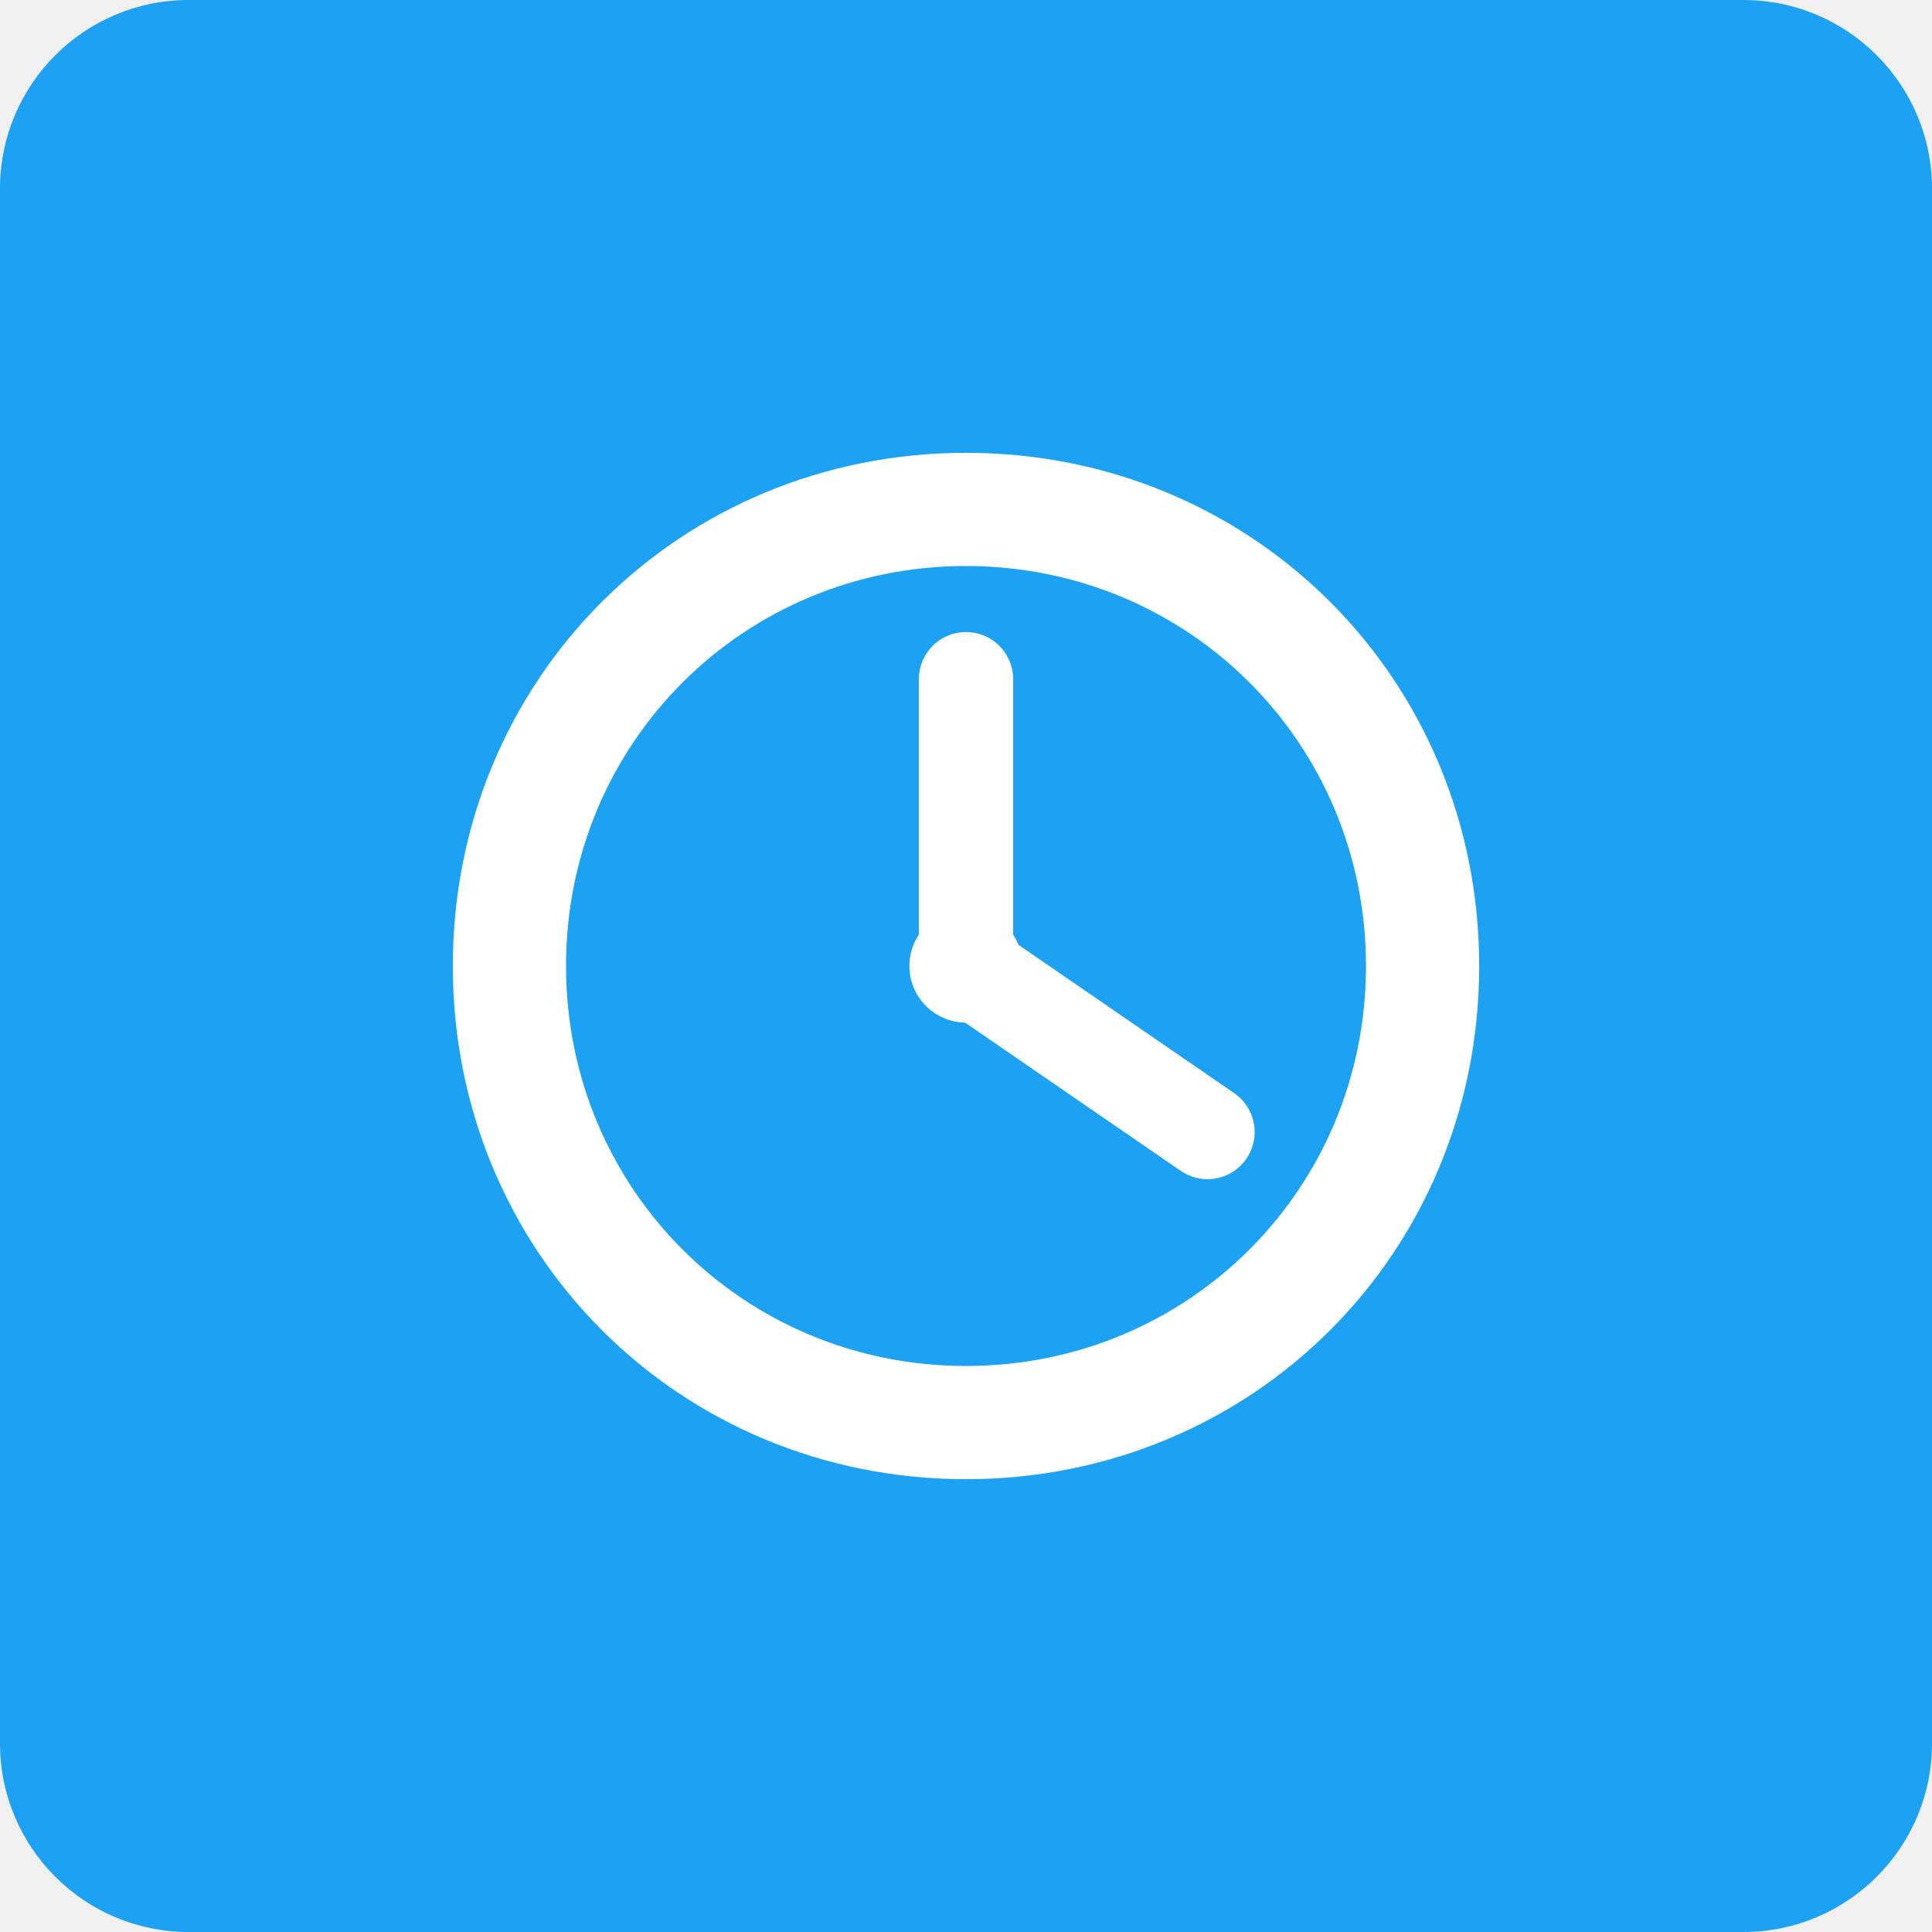
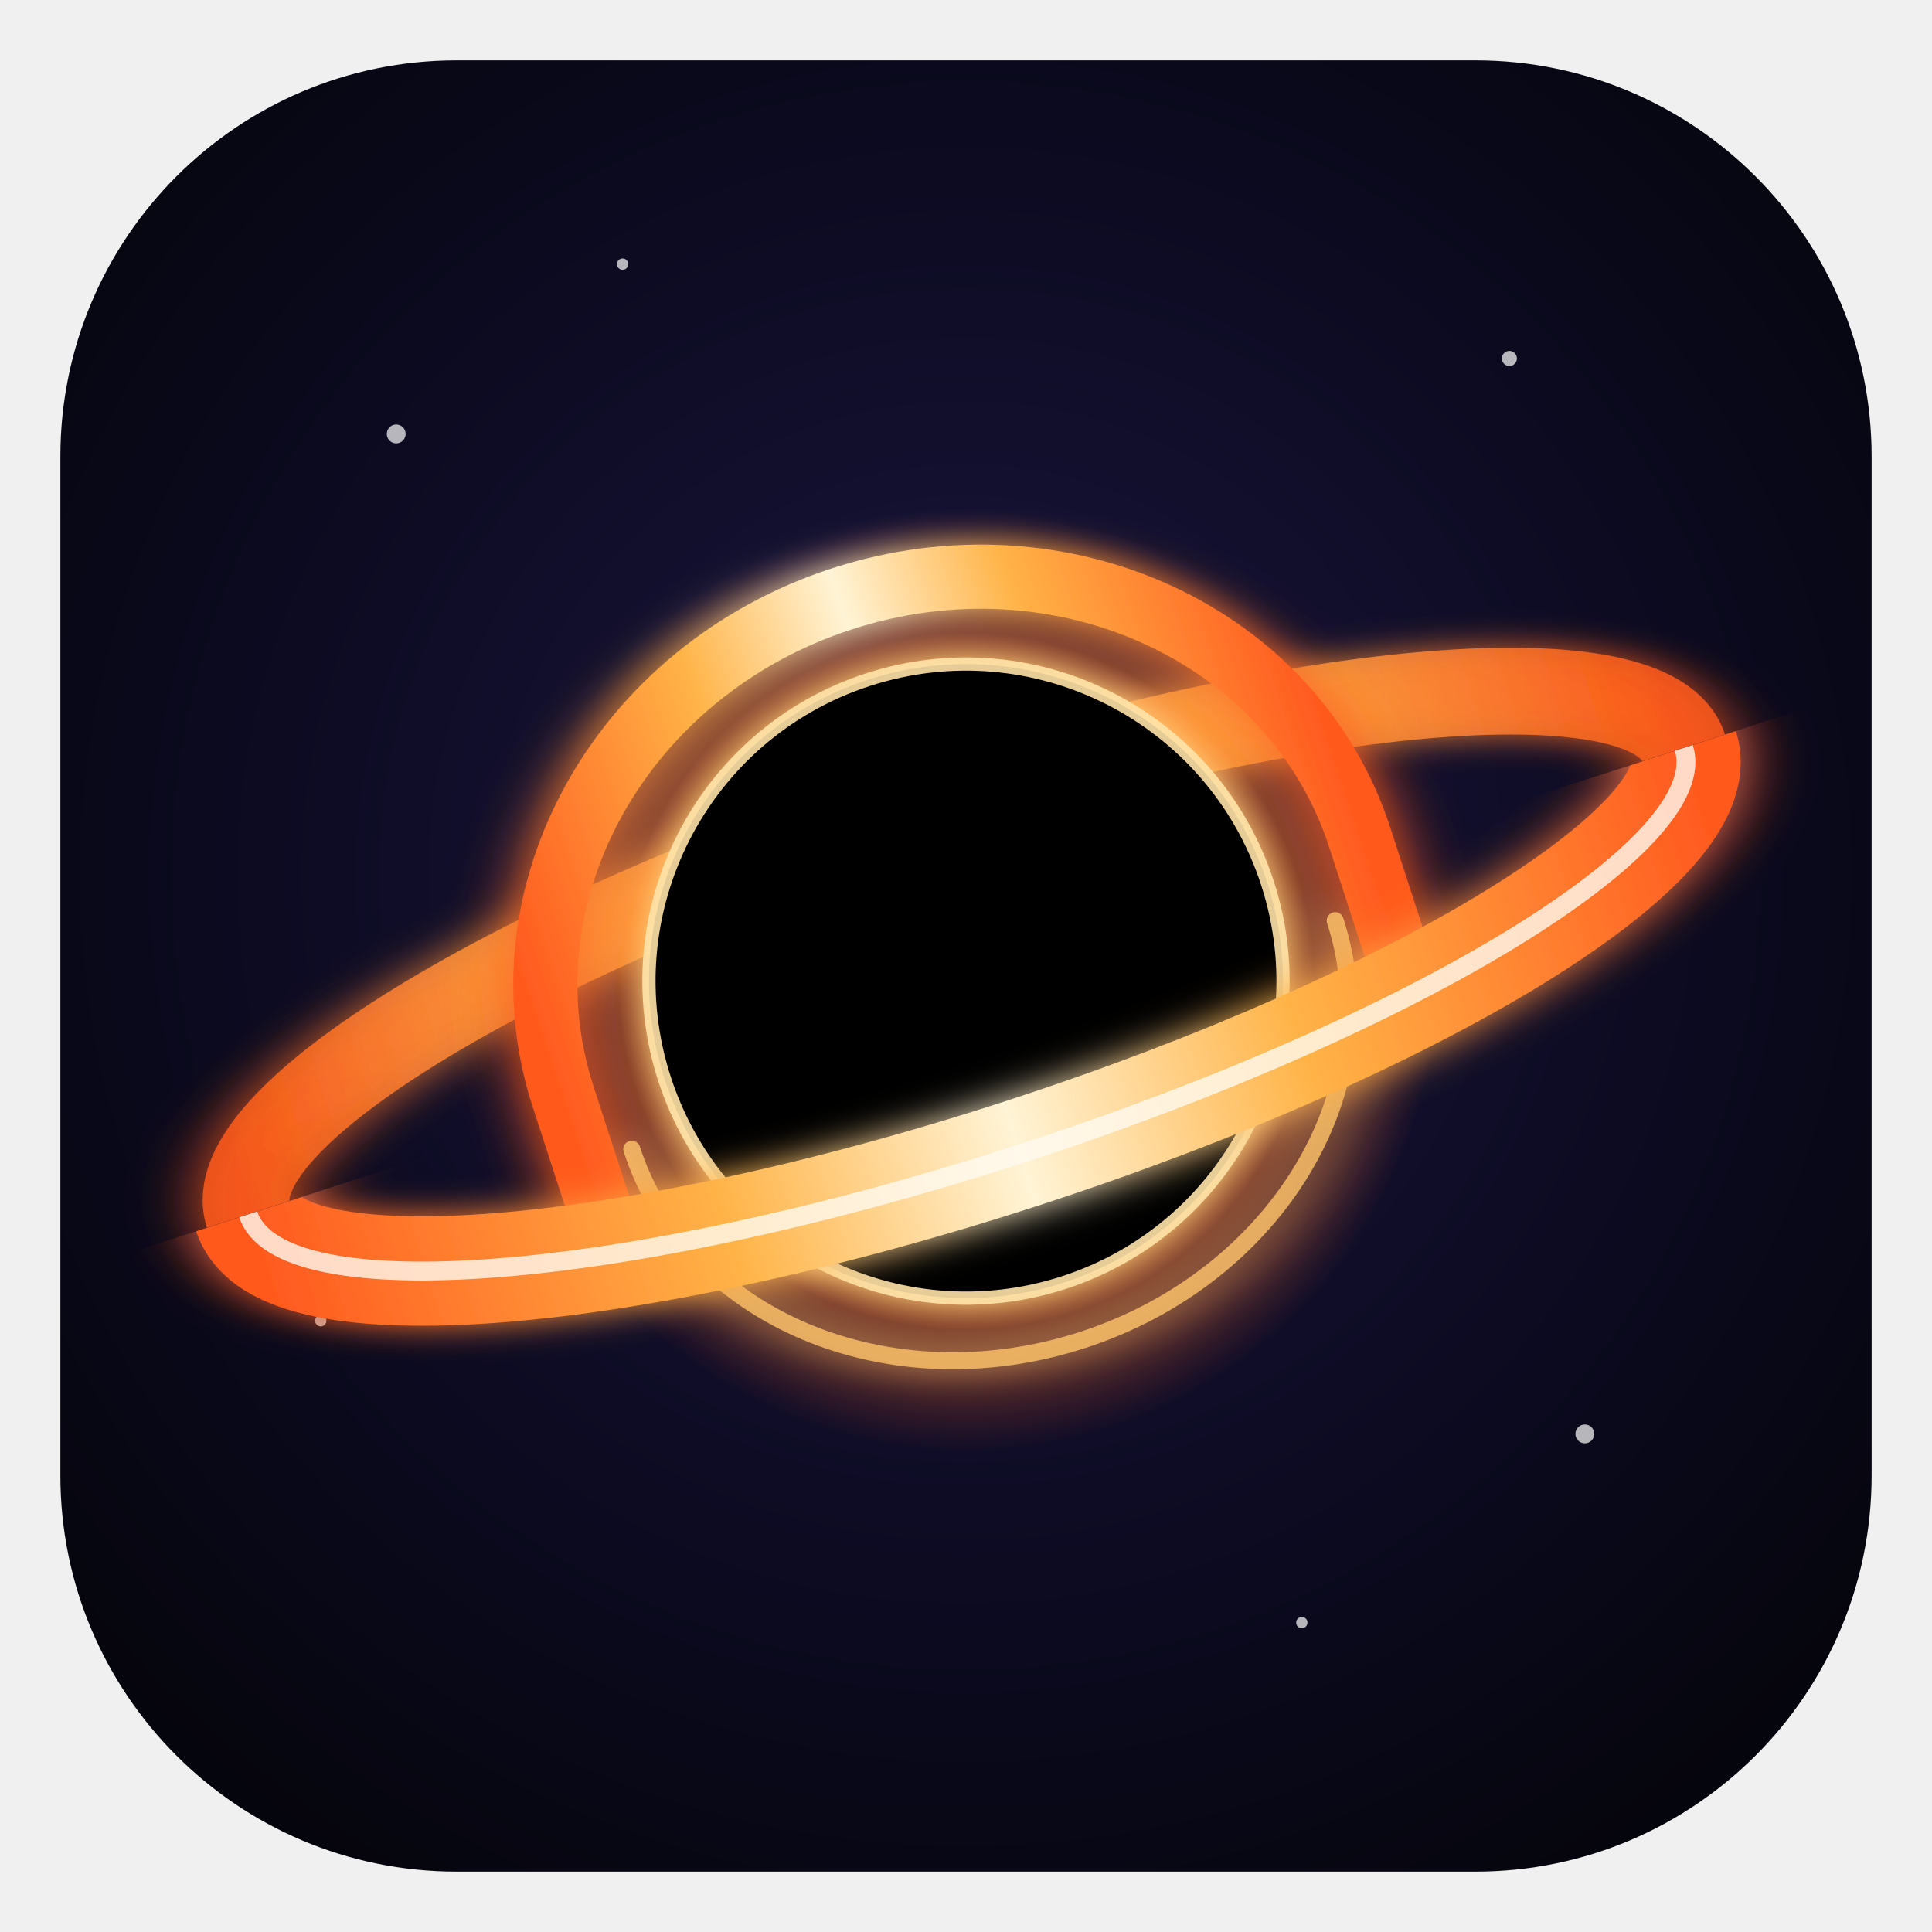
- <svg xmlns="http://www.w3.org/2000/svg" width="512" height="512" viewBox="0 0 512 512">
-   <rect width="512" height="512" rx="50" fill="#1DA1F2" />
-   <path d="M256 120 C 180 120, 120 180, 120 256 C 120 332, 180 392, 256 392 C 332 392, 392 332, 392 256 C 392 180, 332 120, 256 120 Z M 256 150 C 315 150, 362 197, 362 256 C 362 315, 315 362, 256 362 C 197 362, 150 315, 150 256 C 150 197, 197 150, 256 150 Z" fill="white" />
-   <path d="M256 180 L 256 256 L 320 300" stroke="white" stroke-width="25" stroke-linecap="round" fill="none" />
-   <circle cx="256" cy="256" r="15" fill="white" />
+ <svg xmlns="http://www.w3.org/2000/svg" viewBox="0 0 1024 1024" width="1024" height="1024">
+   <defs>
+     <radialGradient id="bg" cx="50%" cy="45%" r="70%">
+       <stop offset="0" stop-color="#1b1640" />
+       <stop offset="0.6" stop-color="#0b0a1f" />
+       <stop offset="1" stop-color="#040409" />
+     </radialGradient>
+     <linearGradient id="disk" x1="0" y1="0" x2="1" y2="0">
+       <stop offset="0" stop-color="#ff5a1f" />
+       <stop offset="0.3" stop-color="#ffb347" />
+       <stop offset="0.5" stop-color="#fff4d6" />
+       <stop offset="0.7" stop-color="#ffb347" />
+       <stop offset="1" stop-color="#ff5a1f" />
+     </linearGradient>
+     <radialGradient id="halo" cx="50%" cy="50%" r="50%">
+       <stop offset="0.55" stop-color="#ff9b3d" stop-opacity="0" />
+       <stop offset="0.66" stop-color="#ffd27a" stop-opacity="0.95" />
+       <stop offset="0.74" stop-color="#ff7a2e" stop-opacity="0.45" />
+       <stop offset="1" stop-color="#ff5a1f" stop-opacity="0" />
+     </radialGradient>
+     <filter id="glow" x="-30%" y="-30%" width="160%" height="160%">
+       <feGaussianBlur stdDeviation="14" result="b" />
+       <feMerge>
+         <feMergeNode in="b" />
+         <feMergeNode in="SourceGraphic" />
+       </feMerge>
+     </filter>
+     <clipPath id="front">
+       <rect x="-600" y="0" width="1200" height="600" />
+     </clipPath>
+     <clipPath id="back">
+       <rect x="-600" y="-600" width="1200" height="600" />
+     </clipPath>
+   </defs>
+   <rect x="32" y="32" width="960" height="960" rx="210" fill="url(#bg)" />
+   <g fill="#fff" opacity="0.7">
+     <circle cx="210" cy="230" r="5" />
+     <circle cx="800" cy="190" r="4" />
+     <circle cx="840" cy="760" r="5" />
+     <circle cx="170" cy="700" r="3" />
+     <circle cx="690" cy="860" r="3" />
+     <circle cx="330" cy="140" r="3" />
+   </g>
+   <g transform="translate(512 520) rotate(-18)">
+     <g clip-path="url(#back)" filter="url(#glow)">
+       <ellipse rx="400" ry="96" fill="none" stroke="url(#disk)" stroke-width="46" opacity="0.85" />
+     </g>
+     <circle r="250" fill="url(#halo)" />
+     <g filter="url(#glow)">
+       <path d="M -222 70 L -222 -8 A 222 205 0 0 1 222 -8 L 222 70" fill="none" stroke="url(#disk)" stroke-width="34" stroke-linecap="round" />
+       <path d="M -196 30 A 196 170 0 0 0 196 30" fill="none" stroke="#ffc46b" stroke-width="9" opacity="0.8" stroke-linecap="round" />
+     </g>
+     <circle r="168" fill="#000" />
+     <circle r="168" fill="none" stroke="#ffe3a8" stroke-width="7" opacity="0.9" />
+     <g clip-path="url(#front)" filter="url(#glow)">
+       <ellipse rx="400" ry="96" fill="none" stroke="url(#disk)" stroke-width="58" />
+       <ellipse rx="400" ry="96" fill="none" stroke="#fffaf0" stroke-width="10" opacity="0.8" />
+     </g>
+   </g>
</svg>
